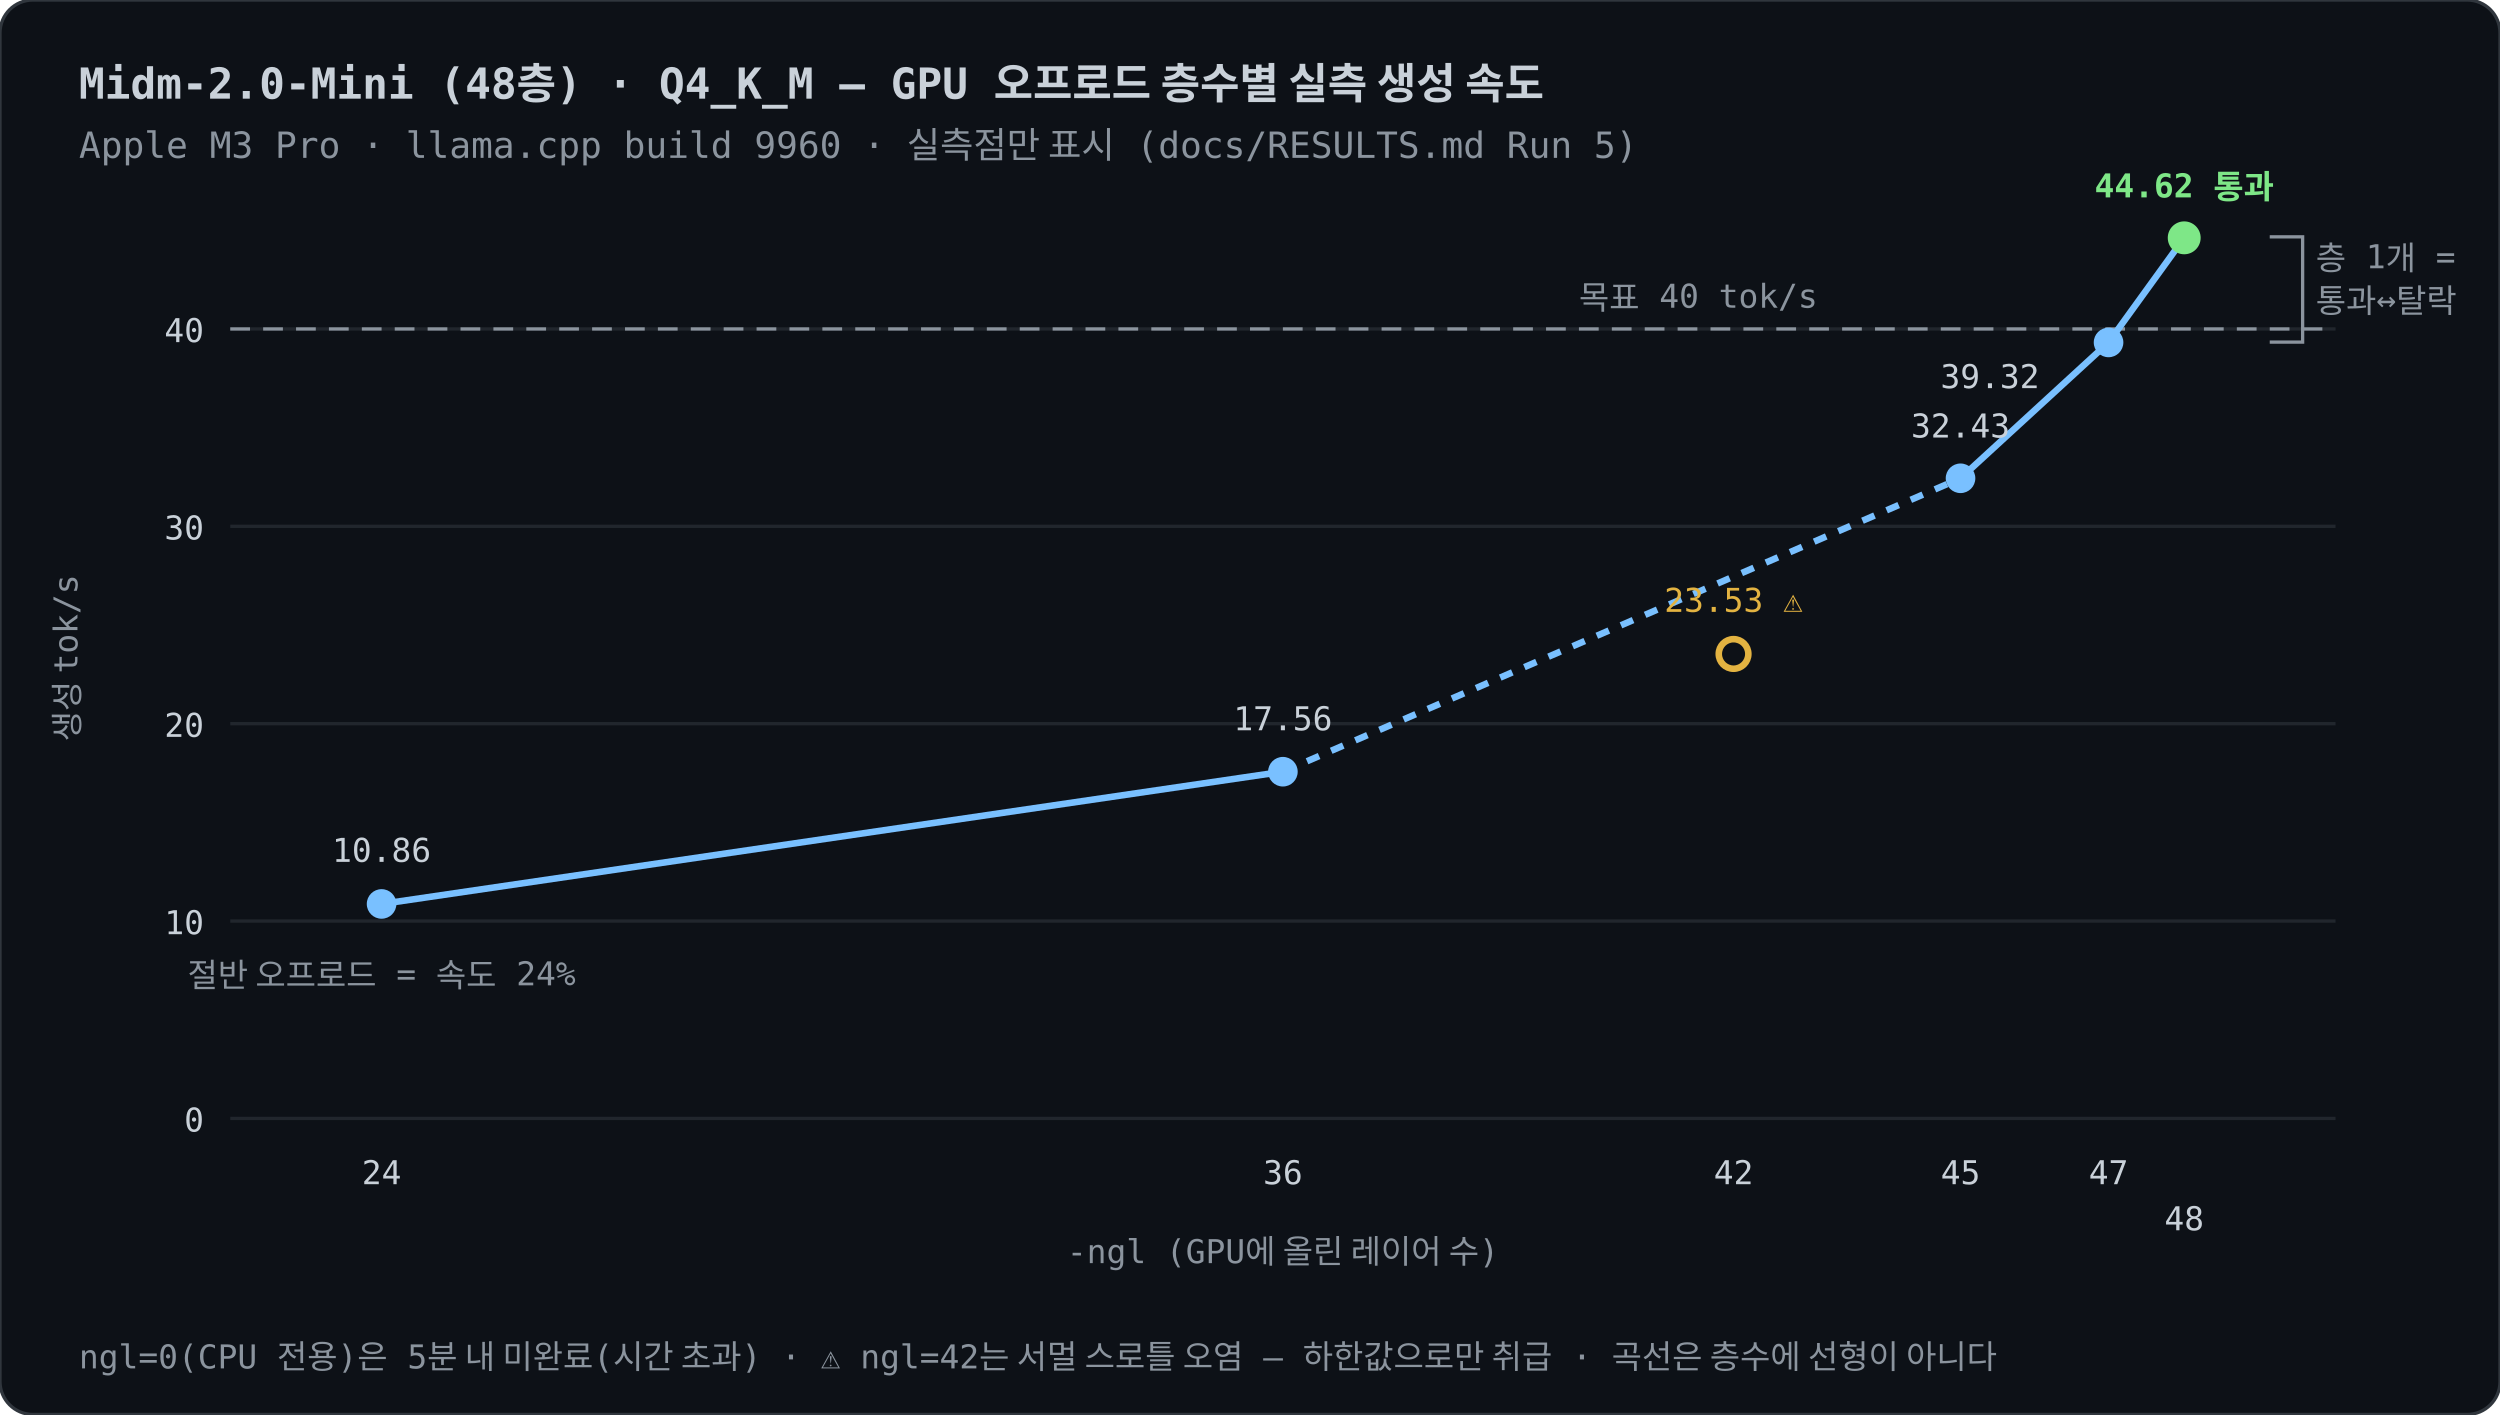
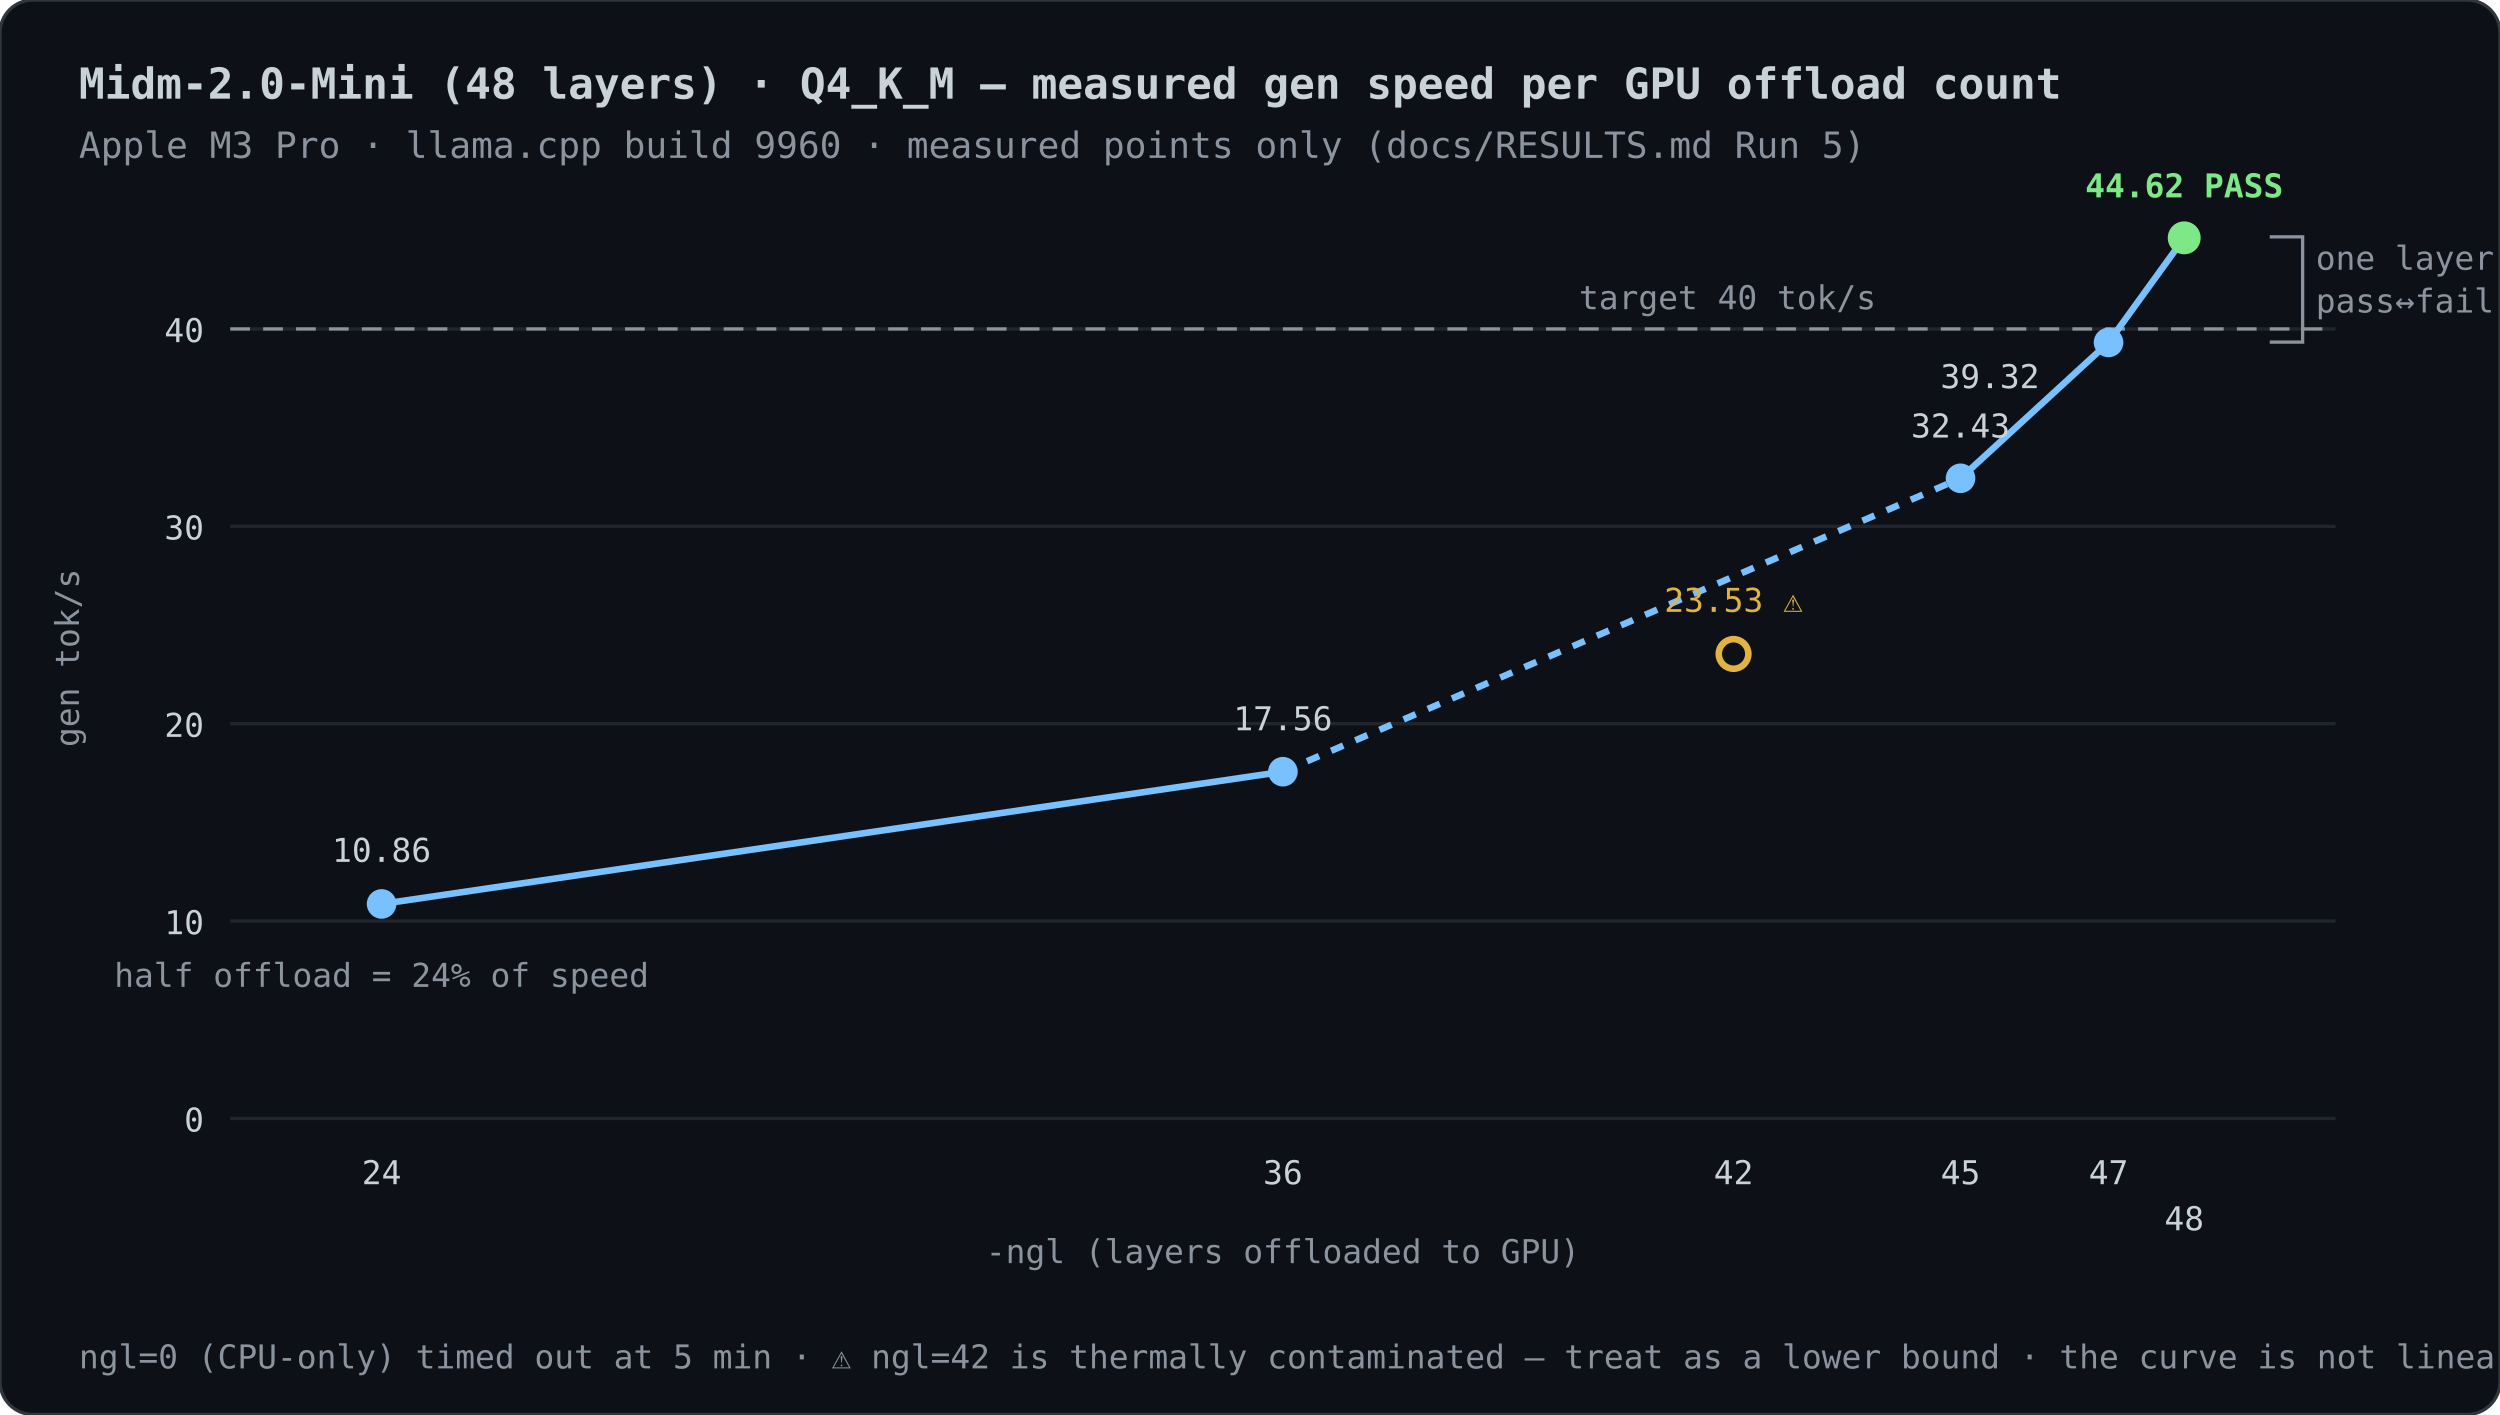
<svg xmlns="http://www.w3.org/2000/svg" viewBox="0 0 760 430" font-family="ui-monospace, SFMono-Regular, Menlo, Consolas, monospace" font-size="12">
  <style>
    text { fill: #c9d1d9; }
    .dim { fill: #8b949e; }
    .ok { fill: #7ee787; }
    .warn { fill: #e3b341; }
    .series { fill: #79c0ff; }
  </style>
  <rect width="760" height="430" rx="10" fill="#0d1117" stroke="#30363d" />
-   <text x="24" y="30" font-size="13" font-weight="bold">Midm-2.0-Mini (48층) · Q4_K_M — GPU 오프로드 층수별 실측 생성 속도</text>
-   <text x="24" y="48" class="dim" font-size="11">Apple M3 Pro · llama.cpp build 9960 · 실측점만 표시 (docs/RESULTS.md Run 5)</text>
+   <text x="24" y="30" font-size="13" font-weight="bold">Midm-2.0-Mini (48 layers) · Q4_K_M — measured gen speed per GPU offload count</text>
+   <text x="24" y="48" class="dim" font-size="11">Apple M3 Pro · llama.cpp build 9960 · measured points only (docs/RESULTS.md Run 5)</text>
  <g stroke="#21262d" stroke-width="1">
    <line x1="70" y1="340" x2="710" y2="340" />
    <line x1="70" y1="280" x2="710" y2="280" />
    <line x1="70" y1="220" x2="710" y2="220" />
    <line x1="70" y1="160" x2="710" y2="160" />
    <line x1="70" y1="100" x2="710" y2="100" />
  </g>
  <g class="dim" font-size="10" text-anchor="end">
    <text x="62" y="344">0</text>
    <text x="62" y="284">10</text>
    <text x="62" y="224">20</text>
    <text x="62" y="164">30</text>
    <text x="62" y="104">40</text>
  </g>
-   <text x="24" y="200" class="dim" font-size="10" transform="rotate(-90 24 200)" text-anchor="middle">생성 tok/s</text>
+   <text x="24" y="200" class="dim" font-size="10" transform="rotate(-90 24 200)" text-anchor="middle">gen tok/s</text>
  <g class="dim" font-size="10" text-anchor="middle">
    <text x="116" y="360">24</text>
    <text x="390" y="360">36</text>
    <text x="527" y="360">42</text>
    <text x="596" y="360">45</text>
    <text x="641" y="360">47</text>
    <text x="664" y="374">48</text>
  </g>
-   <text x="390" y="384" class="dim" font-size="10" text-anchor="middle">-ngl (GPU에 올린 레이어 수)</text>
+   <text x="390" y="384" class="dim" font-size="10" text-anchor="middle">-ngl (layers offloaded to GPU)</text>
  <line x1="70" y1="100" x2="710" y2="100" stroke="#8b949e" stroke-width="1" stroke-dasharray="6 4" />
-   <text x="480" y="94" class="dim" font-size="10">목표 40 tok/s</text>
+   <text x="480" y="94" class="dim" font-size="10">target 40 tok/s</text>
  <path d="M116,274.8 L390,234.6" fill="none" stroke="#79c0ff" stroke-width="2" />
  <path d="M390,234.6 L596,145.4" fill="none" stroke="#79c0ff" stroke-width="2" stroke-dasharray="4 4" />
  <path d="M596,145.4 L641,104.1 L664,72.3" fill="none" stroke="#79c0ff" stroke-width="2" />
  <circle cx="116" cy="274.8" r="4.5" class="series" />
  <text x="116" y="262" font-size="10" text-anchor="middle">10.86</text>
  <circle cx="390" cy="234.6" r="4.5" class="series" />
  <text x="390" y="222" font-size="10" text-anchor="middle">17.56</text>
  <circle cx="527" cy="198.8" r="4.5" fill="#0d1117" stroke="#e3b341" stroke-width="2" />
  <text x="527" y="186" font-size="10" text-anchor="middle" class="warn">23.53 ⚠</text>
  <circle cx="596" cy="145.4" r="4.5" class="series" />
  <text x="596" y="133" font-size="10" text-anchor="middle">32.43</text>
  <circle cx="641" cy="104.1" r="4.5" class="series" />
  <text x="620" y="118" font-size="10" text-anchor="end">39.32</text>
  <circle cx="664" cy="72.3" r="5" class="ok" />
-   <text x="664" y="60" font-size="10" text-anchor="middle" class="ok" font-weight="bold">44.62 통과</text>
+   <text x="664" y="60" font-size="10" text-anchor="middle" class="ok" font-weight="bold">44.62 PASS</text>
  <path d="M690,72 L700,72 L700,104 L690,104" fill="none" stroke="#8b949e" stroke-width="1" />
-   <text x="704" y="82" class="dim" font-size="10">층 1개 =</text>
-   <text x="704" y="95" class="dim" font-size="10">통과↔탈락</text>
-   <text x="116" y="300" class="dim" font-size="10" text-anchor="middle">절반 오프로드 = 속도 24%</text>
-   <text x="24" y="416" class="dim" font-size="10">ngl=0(CPU 전용)은 5분 내 미완료(시간 초과) · ⚠ ngl=42는 서멀 스로틀 오염 — 하한값으로만 취급 · 곡선은 층수에 선형이 아니다</text>
+   <text x="704" y="82" class="dim" font-size="10">one layer =</text>
+   <text x="704" y="95" class="dim" font-size="10">pass↔fail</text>
+   <text x="116" y="300" class="dim" font-size="10" text-anchor="middle">half offload = 24% of speed</text>
+   <text x="24" y="416" class="dim" font-size="10">ngl=0 (CPU-only) timed out at 5 min · ⚠ ngl=42 is thermally contaminated — treat as a lower bound · the curve is not linear in layer count</text>
</svg>
